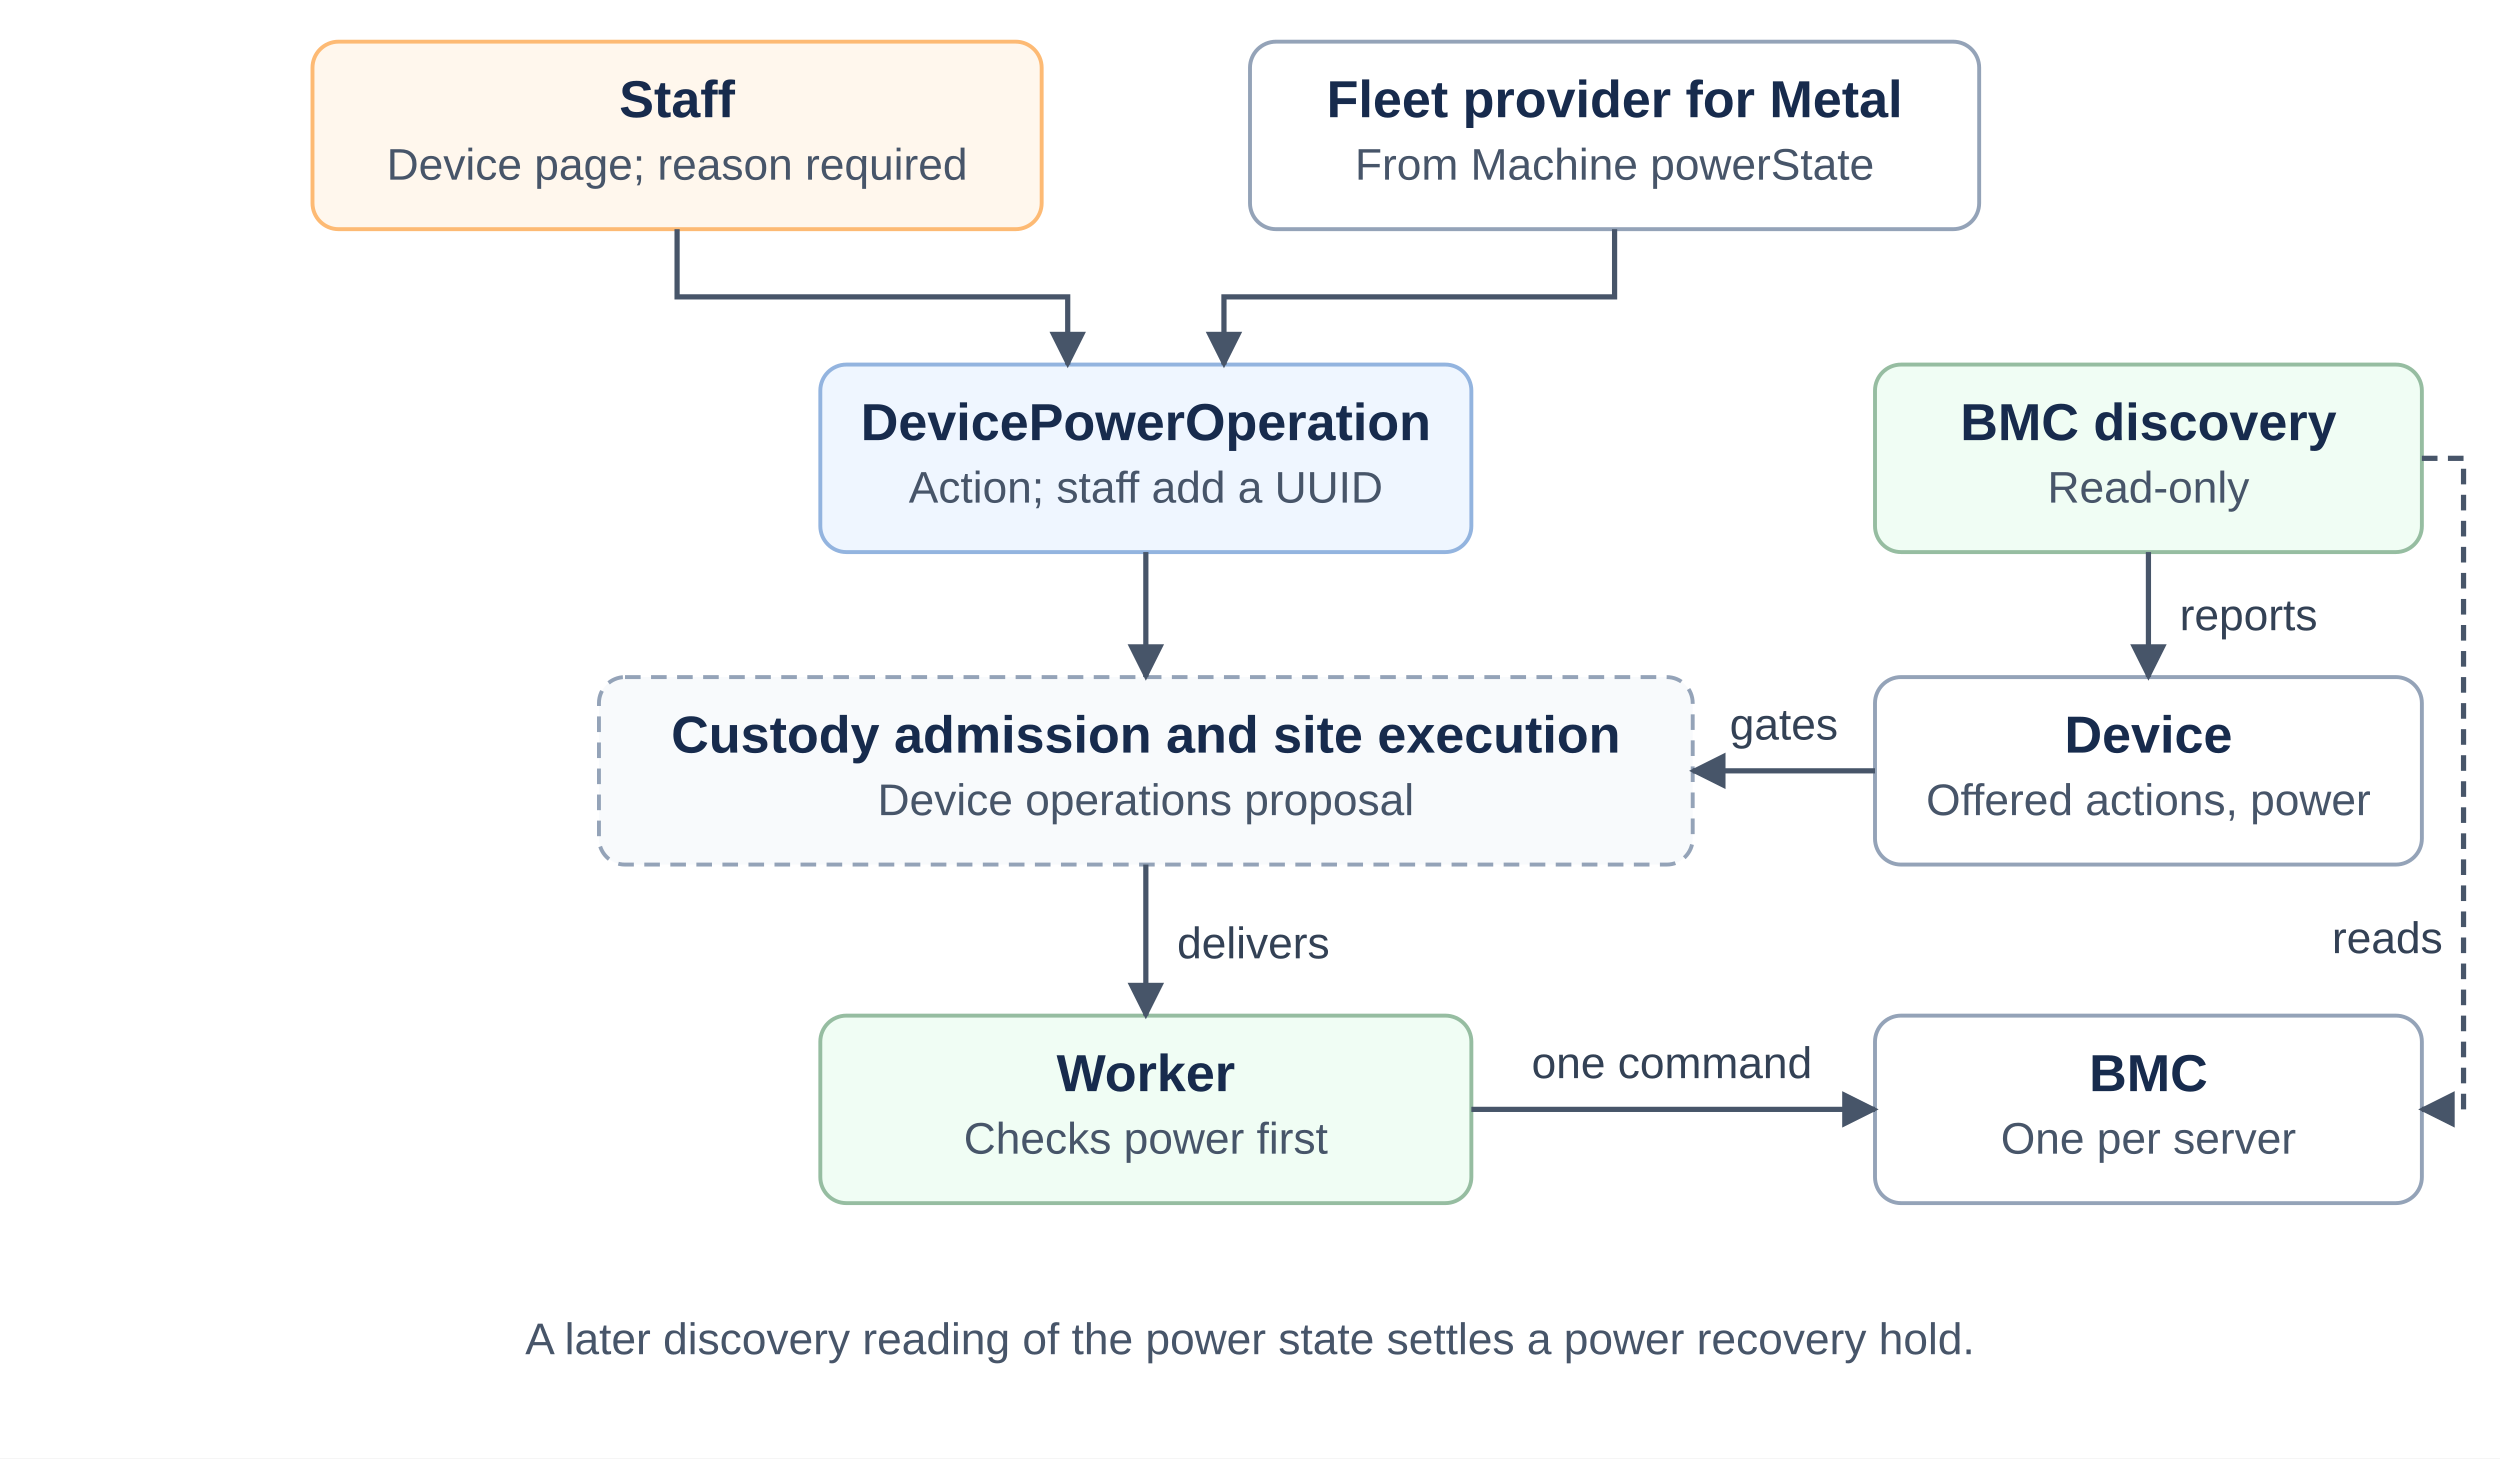
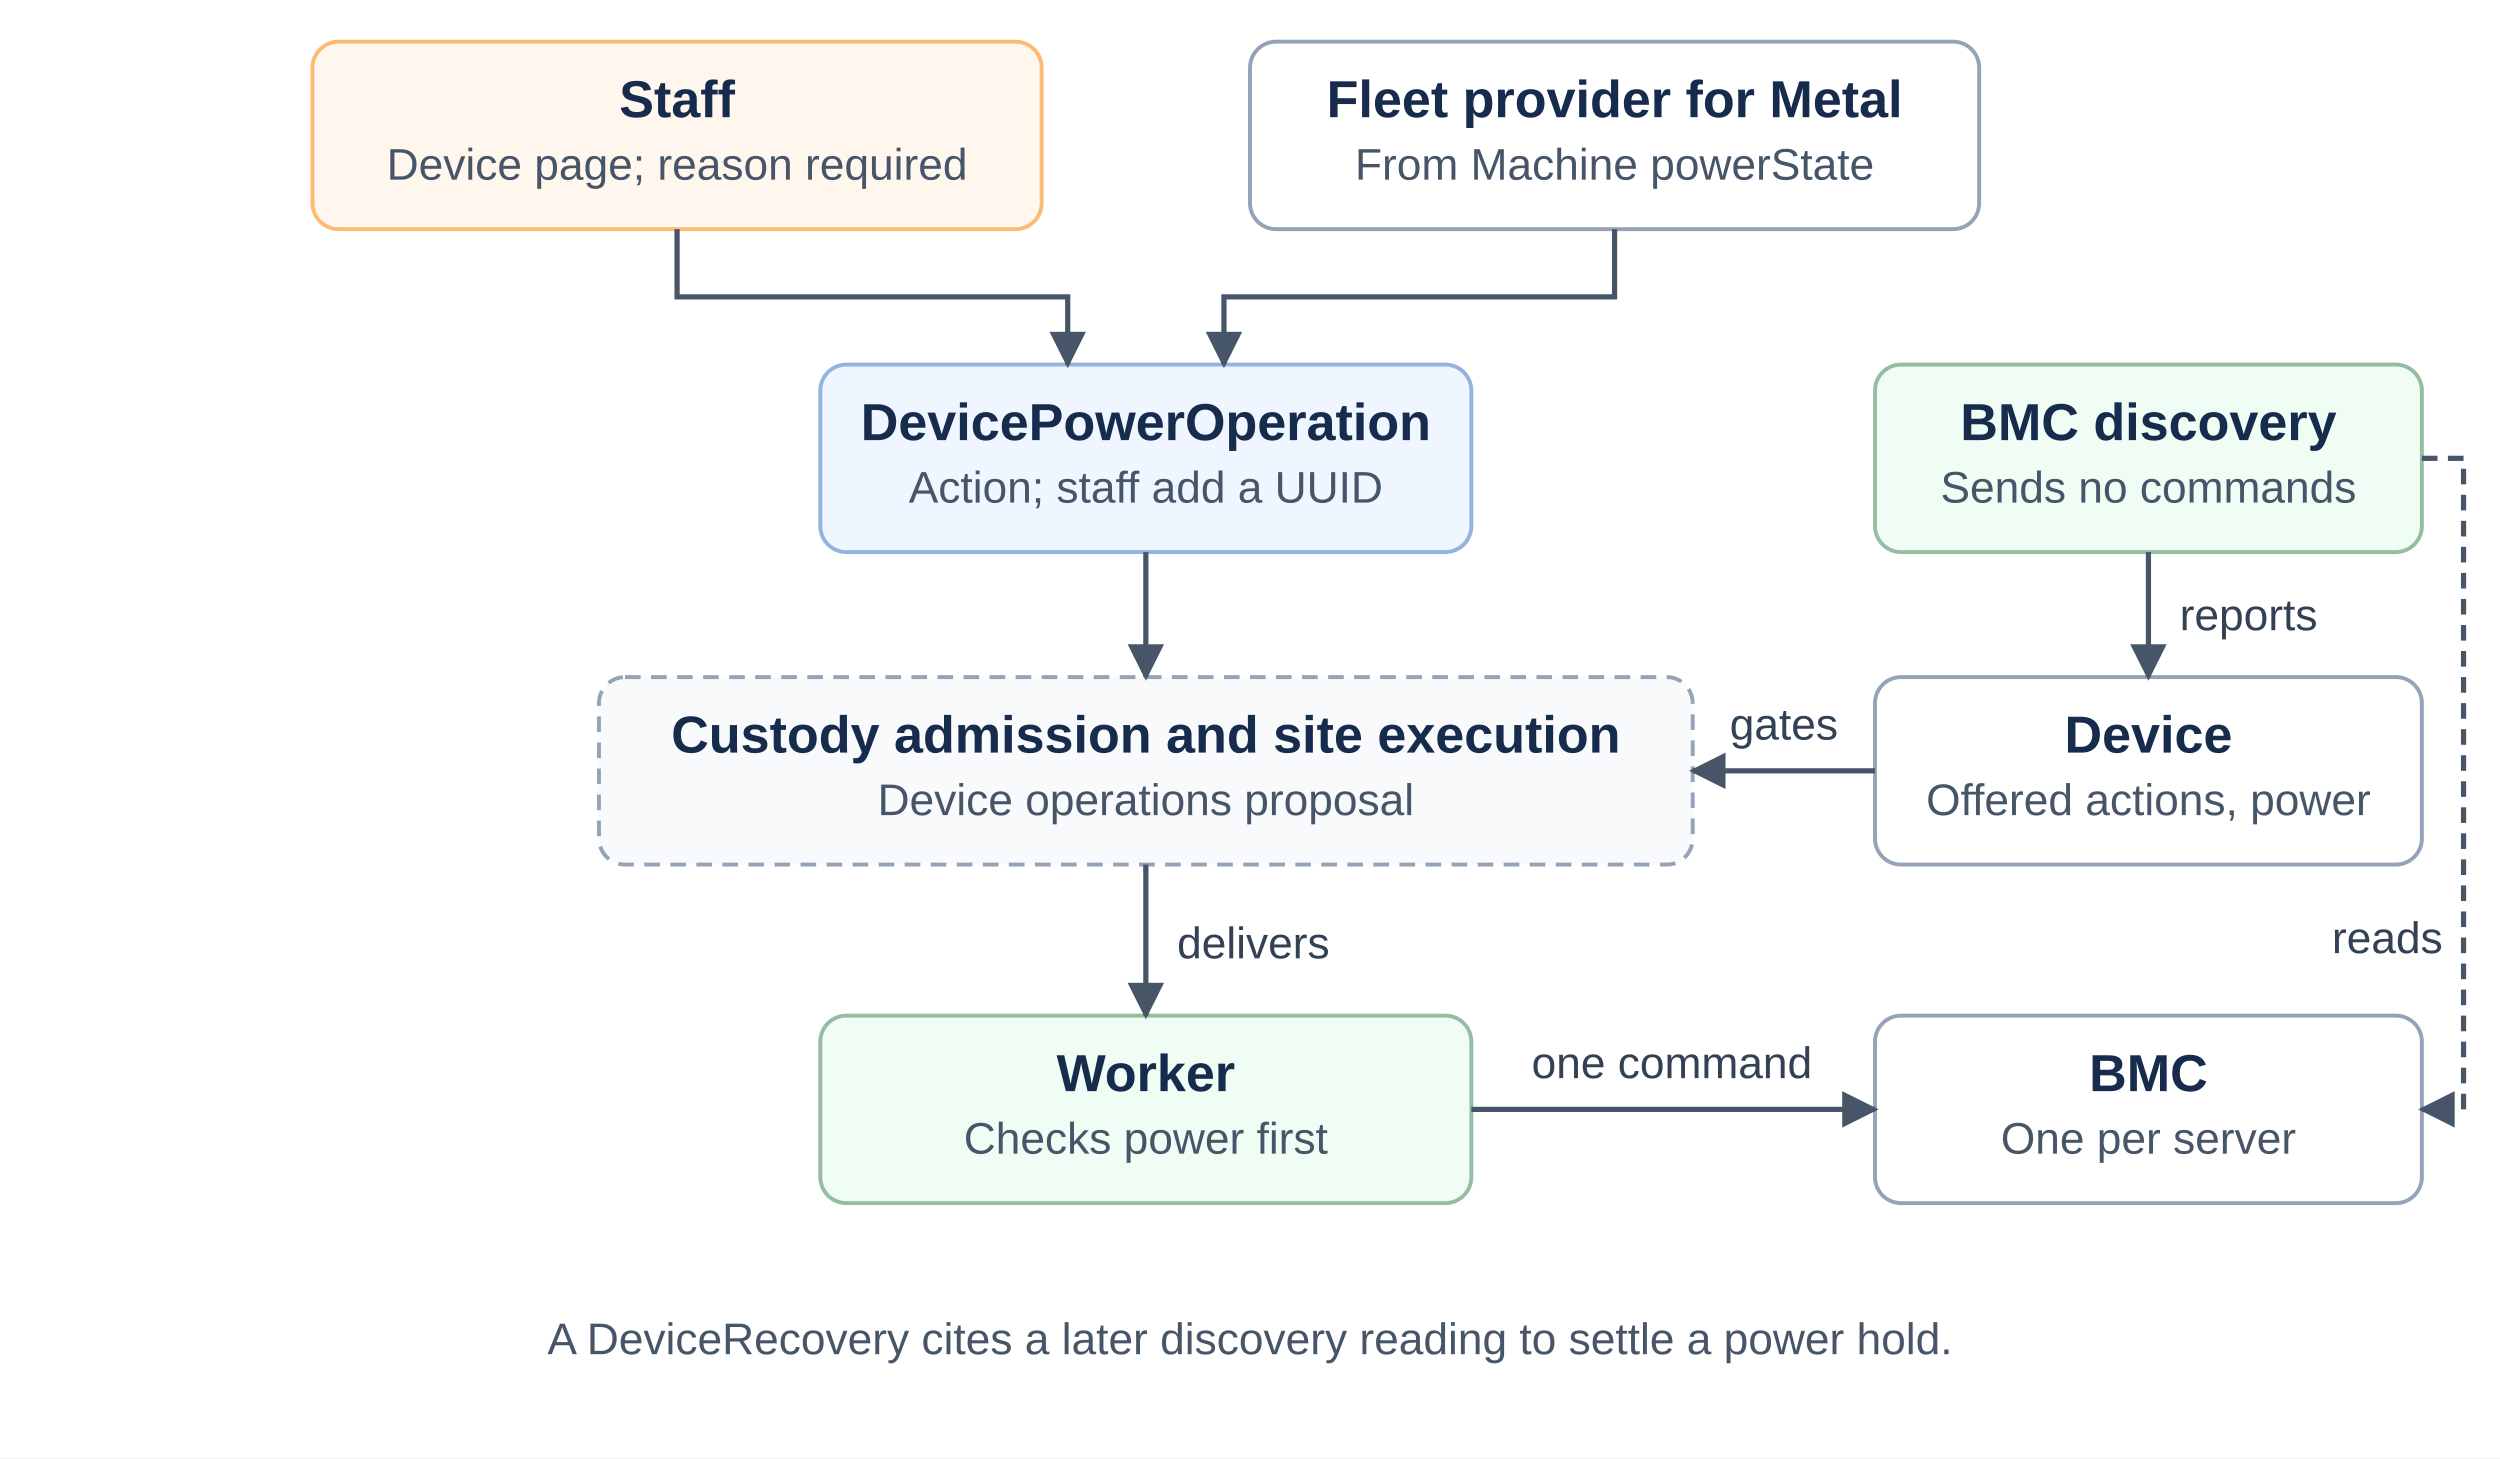
<svg xmlns="http://www.w3.org/2000/svg" width="960" height="560" viewBox="0 0 960 560" role="img" aria-labelledby="title description">
  <defs>
    <marker id="arrow" viewBox="0 0 10 10" refX="9" refY="5" markerWidth="7" markerHeight="7" orient="auto-start-reverse">
      <path d="M 0 0 L 10 5 L 0 10 z" fill="#475569" />
    </marker>
  </defs>
  <style>text { font-family: Arial, Helvetica, sans-serif; fill: #172b4d; } .label { font-size: 20px; font-weight: 700; } .detail { font-size: 17px; fill: #475569; } .edge { font-size: 17px; fill: #334155; } .line { fill: none; stroke: #475569; stroke-width: 2; marker-end: url(#arrow); }</style>
  <rect width="960" height="560" fill="white" />
  <rect x="120" y="16" width="280" height="72" rx="10" fill="#fff7ed" stroke="#fdba74" stroke-width="1.5" />
  <text x="260" y="45" class="label" text-anchor="middle">Staff</text>
  <text x="260" y="69" class="detail" text-anchor="middle">Device page; reason required</text>
  <rect x="480" y="16" width="280" height="72" rx="10" fill="#ffffff" stroke="#94a3b8" stroke-width="1.5" />
  <text x="620" y="45" class="label" text-anchor="middle">Fleet provider for Metal</text>
  <text x="620" y="69" class="detail" text-anchor="middle">From Machine powerState</text>
  <rect x="315" y="140" width="250" height="72" rx="10" fill="#eff6ff" stroke="#93b4df" stroke-width="1.5" />
  <text x="440" y="169" class="label" text-anchor="middle">DevicePowerOperation</text>
  <text x="440" y="193" class="detail" text-anchor="middle">Action; staff add a UUID</text>
  <path d="M 260 88 L 260 114 L 410 114 L 410 140" class="line" />
  <path d="M 620 88 L 620 114 L 470 114 L 470 140" class="line" />
  <rect x="230" y="260" width="420" height="72" rx="10" fill="#f8fafc" stroke="#94a3b8" stroke-width="1.5" stroke-dasharray="6 4" />
  <text x="440" y="289" class="label" text-anchor="middle">Custody admission and site execution</text>
  <text x="440" y="313" class="detail" text-anchor="middle">Device operations proposal</text>
  <path d="M 440 212 L 440 260" class="line" />
  <rect x="720" y="140" width="210" height="72" rx="10" fill="#f0fdf4" stroke="#96bda1" stroke-width="1.5" />
  <text x="825" y="169" class="label" text-anchor="middle">BMC discovery</text>
-   <text x="825" y="193" class="detail" text-anchor="middle">Read-only</text>
+   <text x="825" y="193" class="detail" text-anchor="middle">Sends no commands</text>
  <rect x="720" y="260" width="210" height="72" rx="10" fill="#ffffff" stroke="#94a3b8" stroke-width="1.5" />
  <text x="825" y="289" class="label" text-anchor="middle">Device</text>
  <text x="825" y="313" class="detail" text-anchor="middle">Offered actions, power</text>
  <path d="M 825 212 L 825 260" class="line" />
  <text x="837" y="242" class="edge" text-anchor="start">reports</text>
  <path d="M 720 296 L 650 296" class="line" />
  <text x="685" y="284" class="edge" text-anchor="middle">gates</text>
  <rect x="315" y="390" width="250" height="72" rx="10" fill="#f0fdf4" stroke="#96bda1" stroke-width="1.5" />
  <text x="440" y="419" class="label" text-anchor="middle">Worker</text>
  <text x="440" y="443" class="detail" text-anchor="middle">Checks power first</text>
  <path d="M 440 332 L 440 390" class="line" />
  <text x="452" y="368" class="edge" text-anchor="start">delivers</text>
  <rect x="720" y="390" width="210" height="72" rx="10" fill="#ffffff" stroke="#94a3b8" stroke-width="1.5" />
  <text x="825" y="419" class="label" text-anchor="middle">BMC</text>
  <text x="825" y="443" class="detail" text-anchor="middle">One per server</text>
  <path d="M 565 426 L 720 426" class="line" />
  <text x="642" y="414" class="edge" text-anchor="middle">one command</text>
  <path d="M 930 176 L 946 176 L 946 426 L 930 426" class="line" stroke-dasharray="6 4" />
  <text x="938" y="366" class="edge" text-anchor="end">reads</text>
-   <text x="480" y="520" class="detail" text-anchor="middle">A later discovery reading of the power state settles a power recovery hold.</text>
+   <text x="480" y="520" class="detail" text-anchor="middle">A DeviceRecovery cites a later discovery reading to settle a power hold.</text>
</svg>
